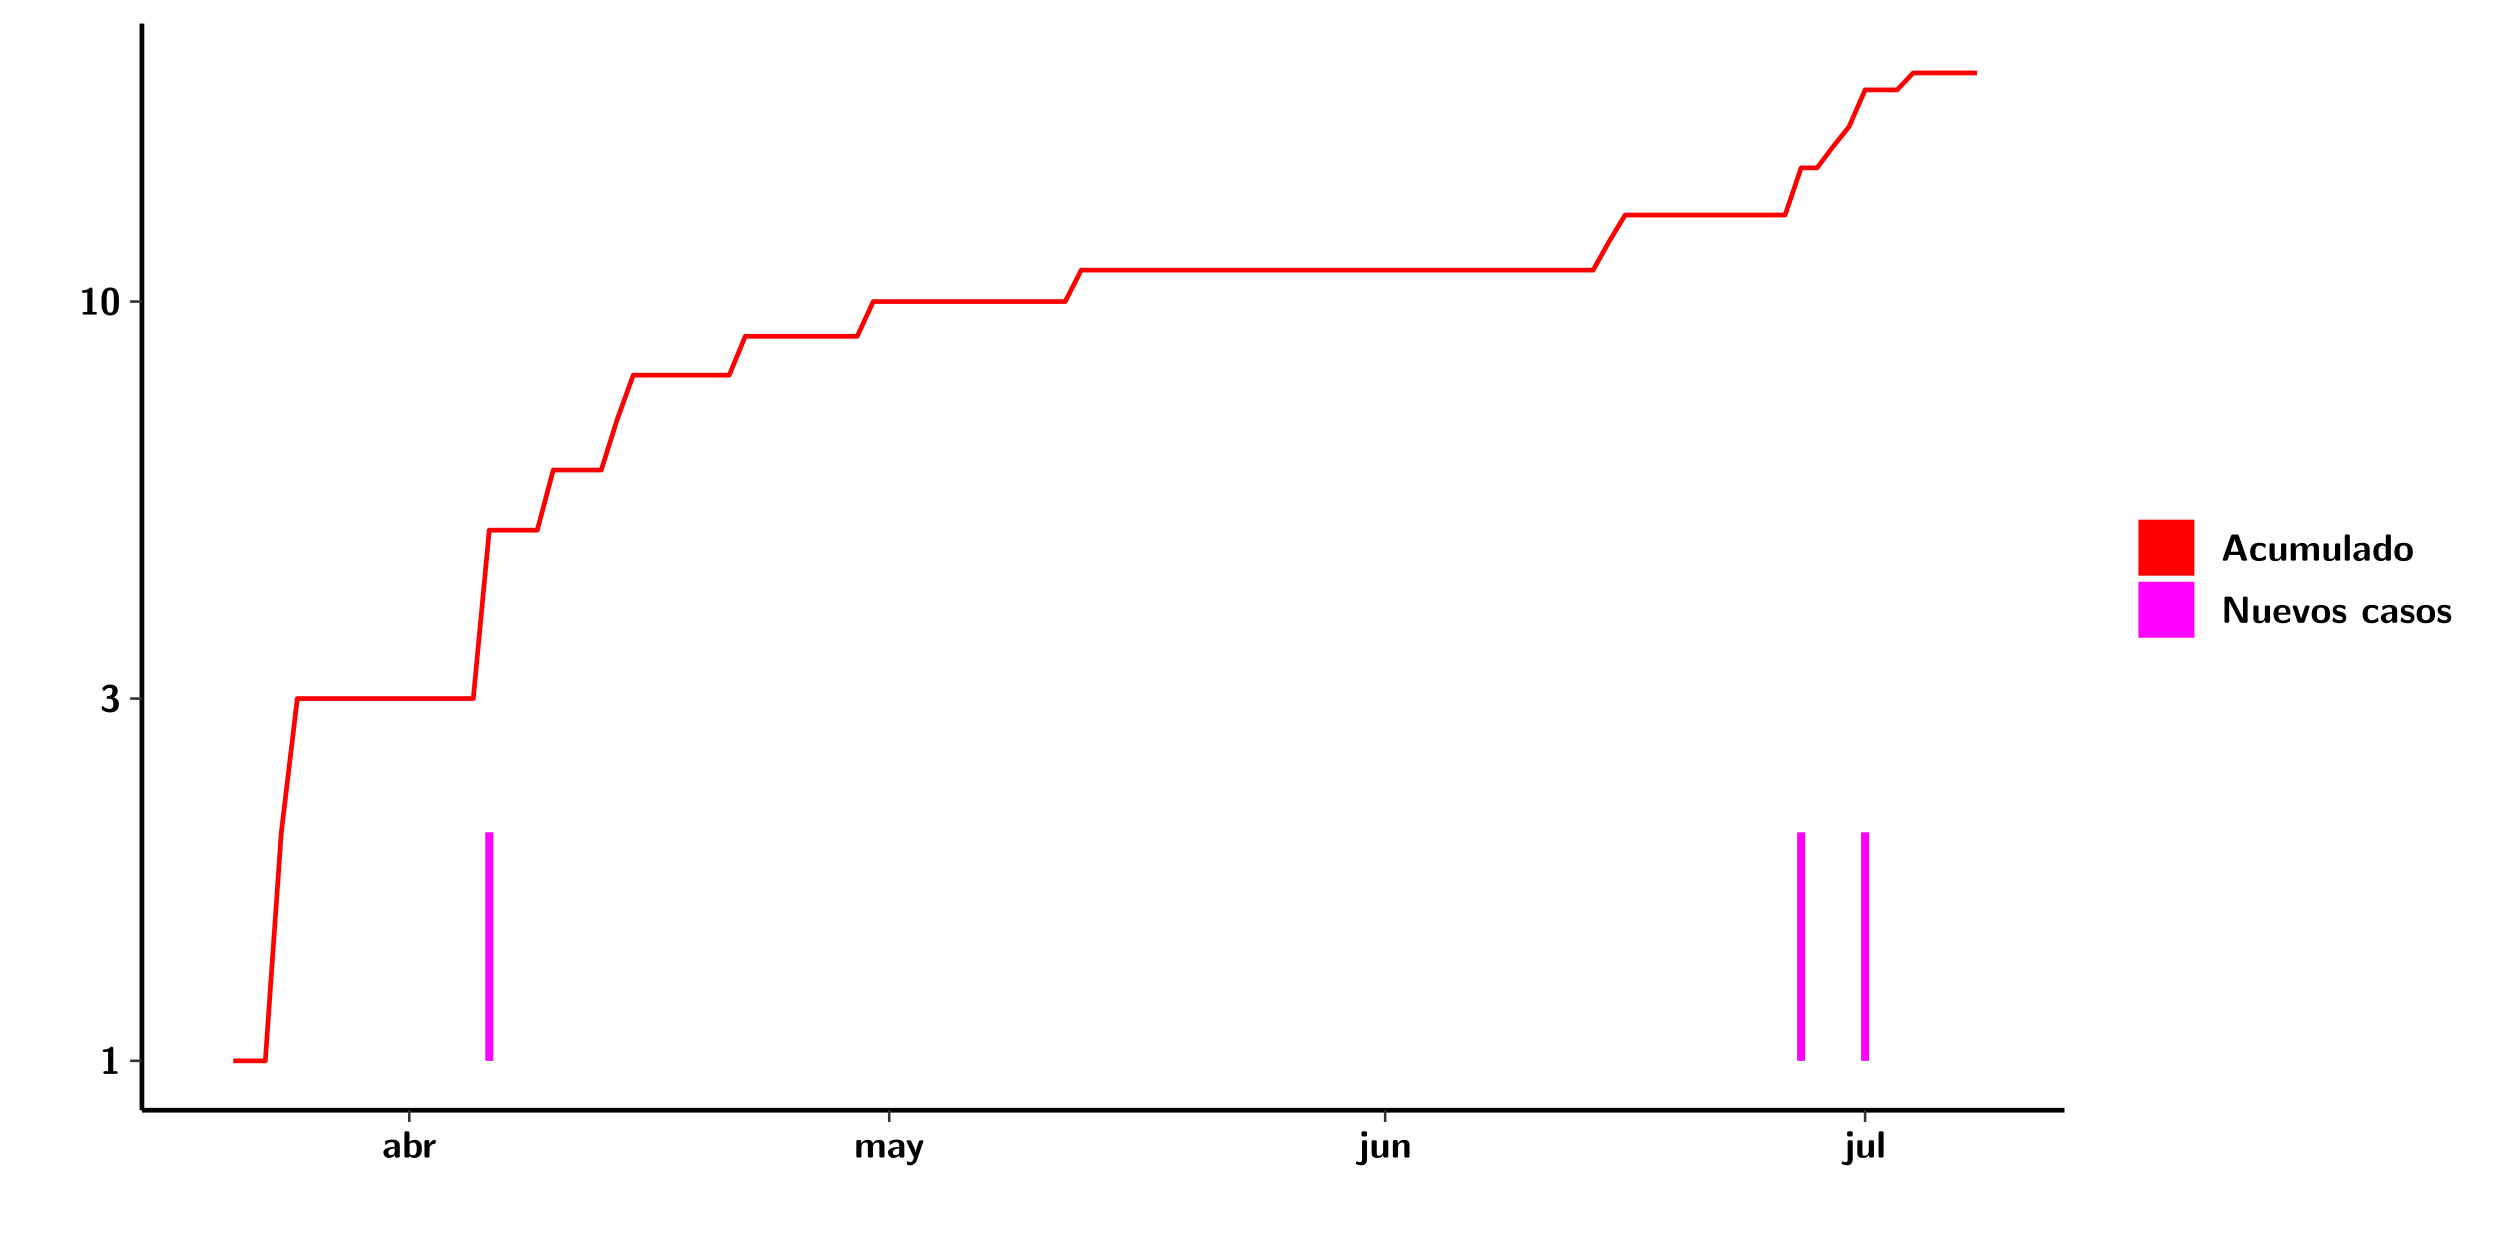
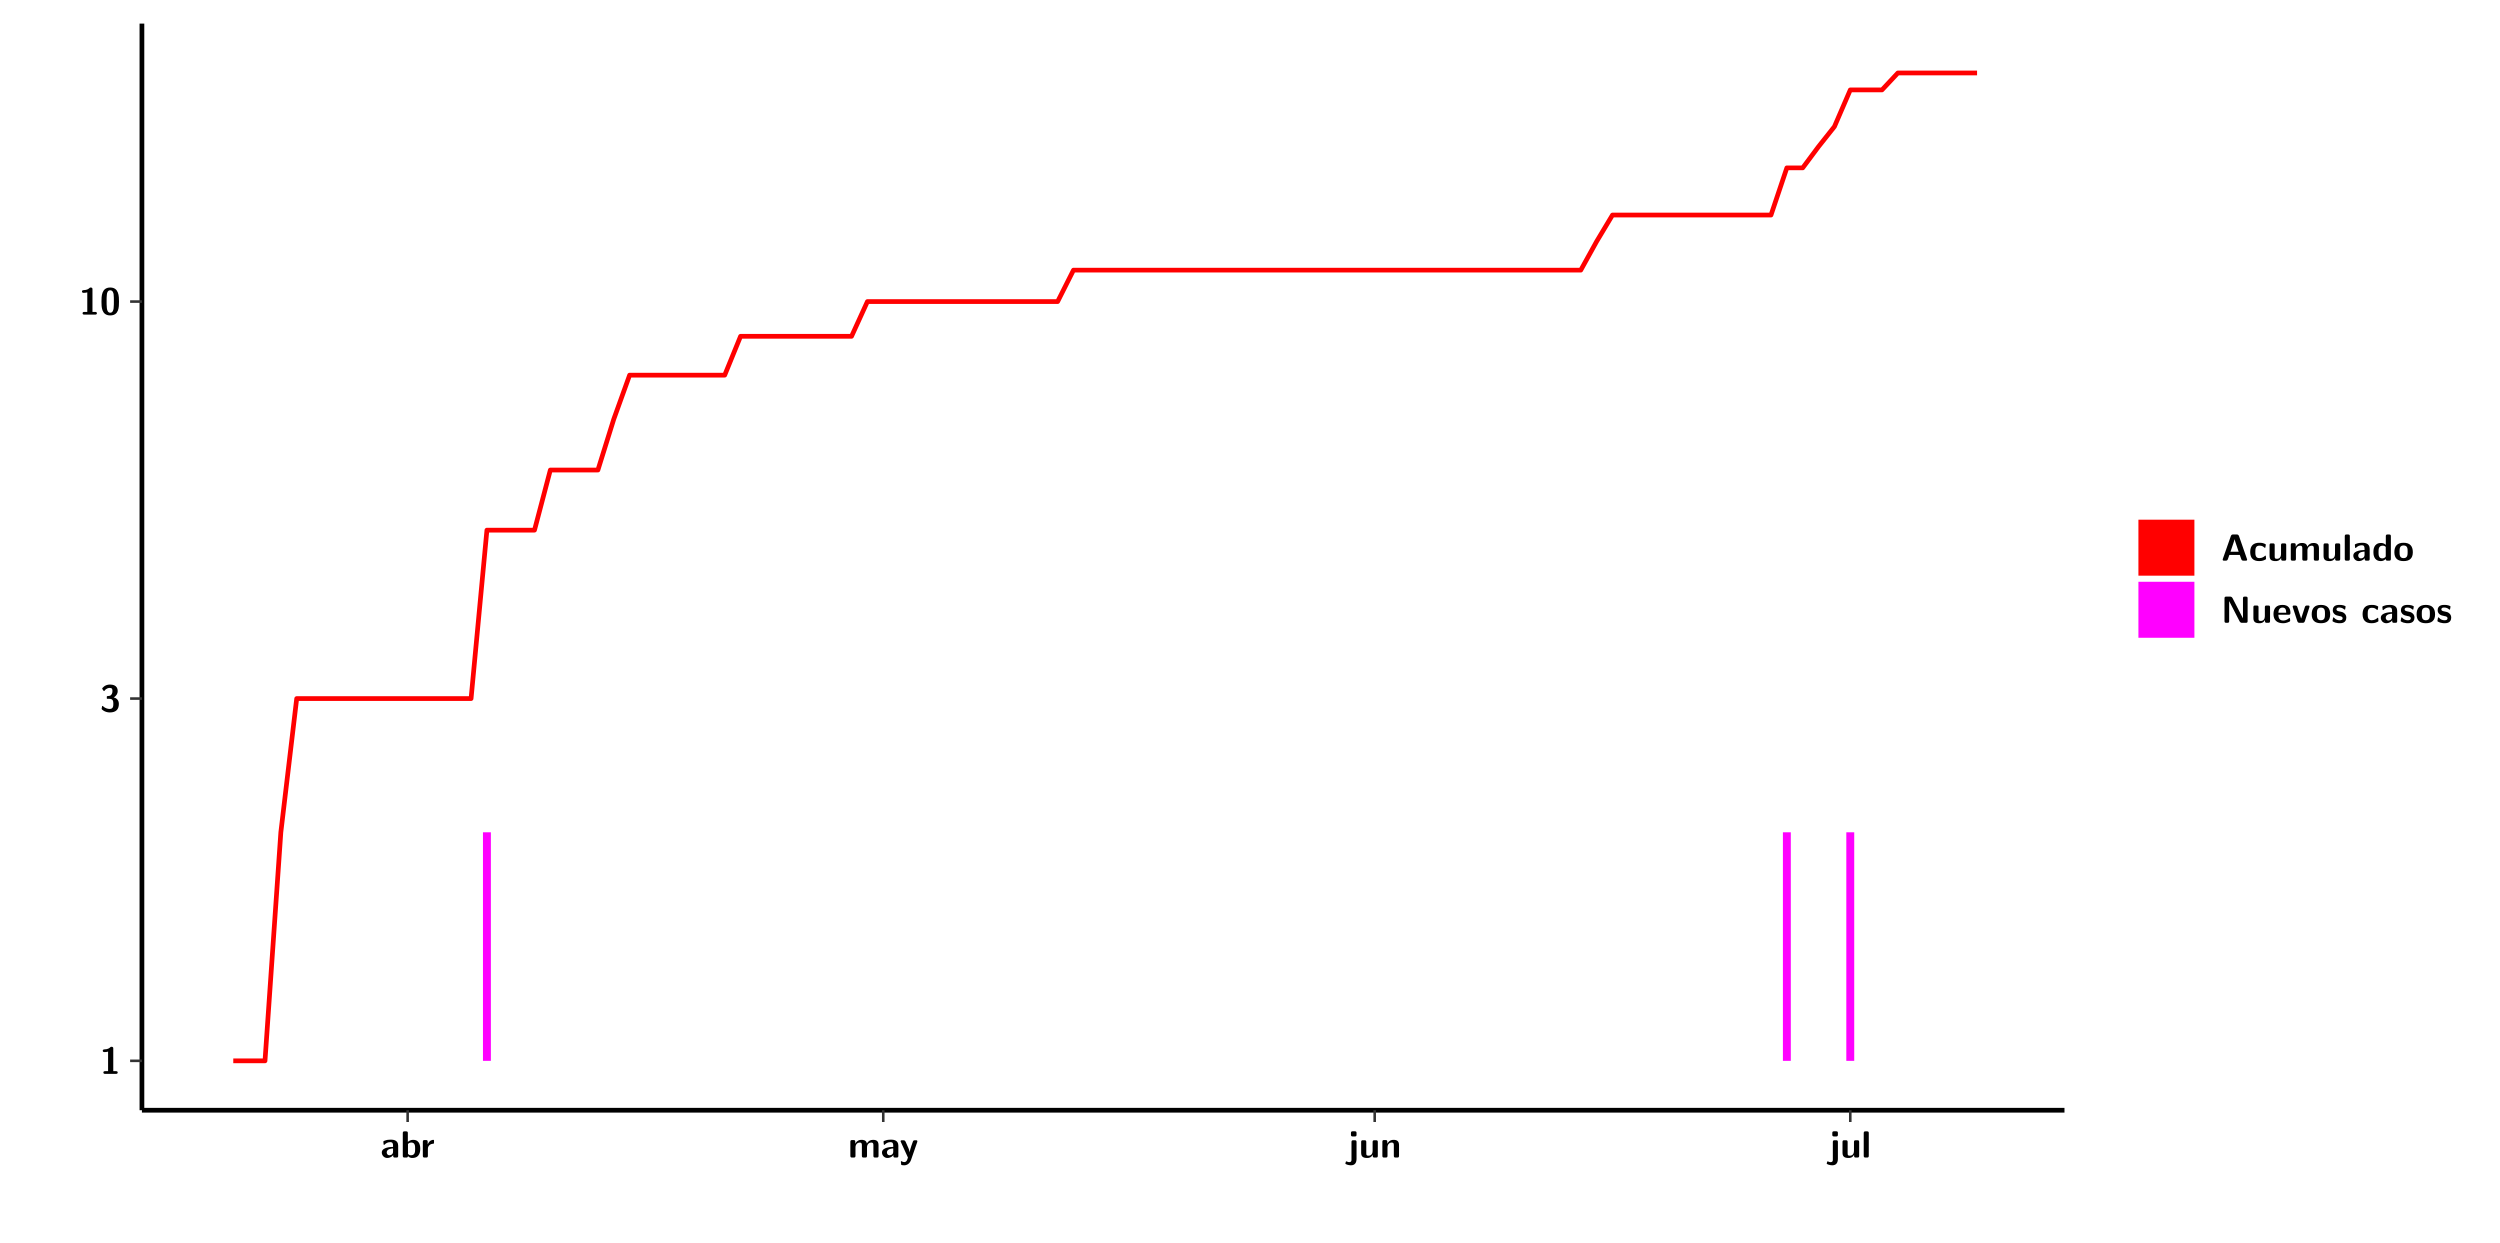
<svg xmlns="http://www.w3.org/2000/svg" xmlns:xlink="http://www.w3.org/1999/xlink" width="579.653pt" height="288pt" viewBox="0 0 579.653 288" version="1.1">
  <defs>
    <g>
      <symbol overflow="visible" id="glyph0-0">
        <path style="stroke:none;" d="" />
      </symbol>
      <symbol overflow="visible" id="glyph0-1">
        <path style="stroke:none;" d="M 3.109 -5.859 C 3.109 -6.016 3.109 -6.281 2.719 -6.281 C 2.547 -6.281 2.516 -6.266 2.406 -6.156 C 2.25 -6.016 1.922 -5.688 1.047 -5.672 C 0.891 -5.672 0.672 -5.609 0.672 -5.359 C 0.672 -5.047 0.969 -5.047 1.094 -5.047 C 1.344 -5.047 1.656 -5.078 1.906 -5.156 L 1.906 -0.625 L 1.234 -0.625 C 1.109 -0.625 0.812 -0.625 0.812 -0.312 C 0.812 0 1.109 0 1.234 0 L 3.719 0 C 3.828 0 4.141 0 4.141 -0.312 C 4.141 -0.625 3.828 -0.625 3.719 -0.625 L 3.109 -0.625 Z M 3.109 -5.859 " />
      </symbol>
      <symbol overflow="visible" id="glyph0-2">
        <path style="stroke:none;" d="M 0.844 -4.859 C 0.906 -4.766 0.953 -4.766 0.969 -4.766 C 1.031 -4.766 1.047 -4.797 1.094 -4.859 C 1.547 -5.5 2.172 -5.5 2.281 -5.5 C 2.844 -5.5 2.922 -5.203 2.922 -4.781 C 2.922 -4.656 2.922 -4.234 2.641 -3.906 C 2.438 -3.656 2.219 -3.641 1.953 -3.625 C 1.859 -3.609 1.688 -3.609 1.672 -3.578 C 1.609 -3.562 1.609 -3.5 1.609 -3.359 L 1.609 -3.203 C 1.609 -2.984 1.609 -2.969 1.844 -2.969 L 2.219 -2.969 C 3.031 -2.969 3.125 -2.469 3.125 -1.797 C 3.125 -1.203 3.062 -0.625 2.266 -0.625 C 1.984 -0.625 1.328 -0.688 0.75 -1.25 C 0.672 -1.328 0.656 -1.328 0.625 -1.328 C 0.531 -1.328 0.516 -1.25 0.516 -1.234 C 0.516 -1.234 0.406 -0.672 0.406 -0.625 C 0.406 -0.516 1.156 0.188 2.312 0.188 C 3.812 0.188 4.406 -0.609 4.406 -1.781 C 4.406 -2.562 3.984 -3.109 3.203 -3.297 C 3.906 -3.688 4.141 -4.266 4.141 -4.766 C 4.141 -6.156 2.891 -6.281 2.328 -6.281 C 1.125 -6.281 0.531 -5.422 0.531 -5.344 C 0.531 -5.297 0.594 -5.219 0.594 -5.219 Z M 0.844 -4.859 " />
      </symbol>
      <symbol overflow="visible" id="glyph0-3">
        <path style="stroke:none;" d="M 4.438 -3 C 4.438 -4.203 4.438 -6.281 2.406 -6.281 C 0.375 -6.281 0.375 -4.219 0.375 -3 C 0.375 -1.812 0.375 0.188 2.406 0.188 C 4.438 0.188 4.438 -1.781 4.438 -3 Z M 2.406 -0.438 C 1.75 -0.438 1.656 -1.25 1.625 -1.484 C 1.562 -1.953 1.562 -2.766 1.562 -3.125 C 1.562 -3.641 1.562 -4.203 1.625 -4.641 C 1.641 -4.875 1.734 -5.641 2.406 -5.641 C 3.047 -5.641 3.156 -4.906 3.188 -4.734 C 3.25 -4.281 3.25 -3.594 3.25 -3.125 C 3.25 -2.625 3.25 -1.953 3.188 -1.469 C 3.156 -1.234 3.062 -0.438 2.406 -0.438 Z M 2.406 -0.438 " />
      </symbol>
      <symbol overflow="visible" id="glyph0-4">
        <path style="stroke:none;" d="M 4.062 -2.766 C 4.062 -4.156 2.734 -4.156 2.297 -4.156 C 1.891 -4.156 1.453 -4.125 0.859 -3.891 C 0.672 -3.797 0.625 -3.781 0.625 -3.688 C 0.625 -3.625 0.688 -3.109 0.688 -3.047 C 0.703 -2.984 0.75 -2.938 0.812 -2.938 C 0.844 -2.938 0.875 -2.969 0.906 -3 C 1.281 -3.391 1.719 -3.578 2.266 -3.578 C 2.734 -3.578 2.875 -3.297 2.875 -2.781 L 2.875 -2.469 C 2.562 -2.469 0.266 -2.453 0.266 -1.172 C 0.266 -0.547 0.766 0.094 1.531 0.094 C 1.828 0.094 2.484 0.016 2.906 -0.594 L 2.906 -0.422 C 2.906 -0.141 2.969 0 3.328 0 L 3.641 0 C 3.984 0 4.062 -0.109 4.062 -0.422 Z M 2.875 -1.344 C 2.875 -0.531 2.047 -0.531 2.016 -0.531 C 1.641 -0.531 1.406 -0.844 1.406 -1.188 C 1.406 -2.047 2.625 -2.109 2.875 -2.109 Z M 2.875 -1.344 " />
      </symbol>
      <symbol overflow="visible" id="glyph0-5">
        <path style="stroke:none;" d="M 1.703 -5.656 C 1.703 -5.938 1.641 -6.078 1.281 -6.078 L 0.953 -6.078 C 0.641 -6.078 0.531 -5.984 0.531 -5.656 L 0.531 -0.422 C 0.531 -0.109 0.625 0 0.953 0 L 1.312 0 C 1.453 0 1.719 0 1.734 -0.344 C 2.125 0.094 2.578 0.094 2.719 0.094 C 4.578 0.094 4.578 -1.594 4.578 -2.031 C 4.578 -2.453 4.578 -4.109 2.938 -4.109 C 2.219 -4.109 1.781 -3.703 1.703 -3.625 Z M 1.734 -3.172 C 1.844 -3.281 2.109 -3.484 2.5 -3.484 C 3.391 -3.484 3.391 -2.672 3.391 -2.016 C 3.391 -1.375 3.391 -0.531 2.406 -0.531 C 2.047 -0.531 1.828 -0.75 1.734 -0.875 Z M 1.734 -3.172 " />
      </symbol>
      <symbol overflow="visible" id="glyph0-6">
        <path style="stroke:none;" d="M 1.703 -2.016 C 1.703 -2.844 2.391 -3.188 2.938 -3.219 C 3.109 -3.234 3.125 -3.234 3.125 -3.469 L 3.125 -3.875 C 3.125 -4.047 3.125 -4.109 2.969 -4.109 C 2.719 -4.109 2.078 -4.031 1.672 -3.078 L 1.656 -3.078 L 1.656 -3.641 C 1.656 -3.922 1.594 -4.062 1.234 -4.062 L 0.953 -4.062 C 0.641 -4.062 0.531 -3.969 0.531 -3.641 L 0.531 -0.422 C 0.531 -0.109 0.625 0 0.953 0 L 1.281 0 C 1.609 0 1.703 -0.109 1.703 -0.422 Z M 1.703 -2.016 " />
      </symbol>
      <symbol overflow="visible" id="glyph0-7">
        <path style="stroke:none;" d="M 7.062 -2.844 C 7.062 -3.75 6.672 -4.109 5.781 -4.109 C 5.156 -4.109 4.688 -3.828 4.359 -3.25 C 4.219 -4.078 3.484 -4.109 3.109 -4.109 C 2.938 -4.109 2.578 -4.109 2.188 -3.828 C 1.906 -3.625 1.734 -3.344 1.672 -3.203 L 1.672 -3.641 C 1.672 -3.922 1.609 -4.062 1.25 -4.062 L 0.953 -4.062 C 0.625 -4.062 0.531 -3.969 0.531 -3.641 L 0.531 -0.422 C 0.531 -0.109 0.625 0 0.953 0 L 1.297 0 C 1.625 0 1.719 -0.109 1.719 -0.422 L 1.719 -2.359 C 1.719 -3.141 2.25 -3.484 2.688 -3.484 C 3.109 -3.484 3.203 -3.297 3.203 -2.828 L 3.203 -0.422 C 3.203 -0.109 3.297 0 3.625 0 L 3.969 0 C 4.297 0 4.391 -0.109 4.391 -0.422 L 4.391 -2.359 C 4.391 -3.141 4.922 -3.484 5.359 -3.484 C 5.781 -3.484 5.875 -3.297 5.875 -2.828 L 5.875 -0.422 C 5.875 -0.109 5.969 0 6.297 0 L 6.641 0 C 6.984 0 7.062 -0.109 7.062 -0.422 Z M 7.062 -2.844 " />
      </symbol>
      <symbol overflow="visible" id="glyph0-8">
        <path style="stroke:none;" d="M 4.109 -3.609 C 4.141 -3.719 4.141 -3.734 4.141 -3.781 C 4.141 -4.016 3.906 -4.016 3.797 -4.016 L 3.609 -4.016 C 3.469 -4.016 3.266 -4.016 3.141 -3.812 C 3.109 -3.766 2.406 -1.828 2.359 -1.25 L 2.344 -1.25 C 2.312 -1.672 1.953 -2.484 1.562 -3.328 C 1.328 -3.891 1.266 -4.016 0.828 -4.016 L 0.594 -4.016 C 0.469 -4.016 0.25 -4.016 0.25 -3.781 C 0.25 -3.75 0.281 -3.688 0.297 -3.641 L 1.953 0 C 1.891 0.188 1.859 0.281 1.828 0.375 C 1.734 0.656 1.578 1.047 1.109 1.047 C 0.812 1.047 0.609 0.922 0.516 0.875 C 0.469 0.844 0.453 0.828 0.422 0.828 C 0.391 0.828 0.312 0.859 0.312 0.969 C 0.312 1.031 0.375 1.641 0.391 1.672 C 0.469 1.781 0.953 1.797 1.094 1.797 C 2.172 1.797 2.609 0.766 2.672 0.547 Z M 4.109 -3.609 " />
      </symbol>
      <symbol overflow="visible" id="glyph0-9">
        <path style="stroke:none;" d="M 1.969 -5.672 C 1.969 -5.953 1.906 -6.094 1.547 -6.094 L 1.094 -6.094 C 0.766 -6.094 0.672 -5.984 0.672 -5.672 L 0.672 -5.312 C 0.672 -5.031 0.734 -4.891 1.094 -4.891 L 1.547 -4.891 C 1.875 -4.891 1.969 -5 1.969 -5.312 Z M 0.797 0.484 C 0.797 0.703 0.797 1.062 0.25 1.062 C 0.156 1.062 -0.094 1.031 -0.266 0.922 C -0.359 0.875 -0.375 0.875 -0.406 0.875 C -0.484 0.875 -0.5 0.922 -0.547 1.094 C -0.609 1.281 -0.625 1.359 -0.625 1.391 C -0.625 1.547 0.109 1.797 0.656 1.797 C 1.625 1.797 1.969 1.141 1.969 0.281 L 1.969 -3.594 C 1.969 -3.875 1.906 -4.016 1.547 -4.016 L 1.219 -4.016 C 0.891 -4.016 0.797 -3.906 0.797 -3.594 Z M 0.797 0.484 " />
      </symbol>
      <symbol overflow="visible" id="glyph0-10">
        <path style="stroke:none;" d="M 4.391 -3.594 C 4.391 -3.875 4.328 -4.016 3.969 -4.016 L 3.609 -4.016 C 3.281 -4.016 3.188 -3.906 3.188 -3.594 L 3.188 -1.516 C 3.188 -0.938 2.891 -0.438 2.266 -0.438 C 1.766 -0.438 1.719 -0.562 1.719 -1.031 L 1.719 -3.594 C 1.719 -3.875 1.656 -4.016 1.297 -4.016 L 0.953 -4.016 C 0.625 -4.016 0.531 -3.922 0.531 -3.594 L 0.531 -1.109 C 0.531 -0.172 1.031 0.094 1.953 0.094 C 2.188 0.094 2.812 0.094 3.219 -0.656 L 3.219 -0.422 C 3.219 -0.141 3.281 0 3.641 0 L 3.969 0 C 4.297 0 4.391 -0.109 4.391 -0.422 Z M 4.391 -3.594 " />
      </symbol>
      <symbol overflow="visible" id="glyph0-11">
        <path style="stroke:none;" d="M 4.391 -2.844 C 4.391 -3.75 4 -4.109 3.109 -4.109 C 2.188 -4.109 1.781 -3.438 1.672 -3.203 L 1.672 -3.641 C 1.672 -3.922 1.609 -4.062 1.25 -4.062 L 0.953 -4.062 C 0.625 -4.062 0.531 -3.969 0.531 -3.641 L 0.531 -0.422 C 0.531 -0.109 0.625 0 0.953 0 L 1.297 0 C 1.625 0 1.719 -0.109 1.719 -0.422 L 1.719 -2.359 C 1.719 -3.125 2.219 -3.484 2.688 -3.484 C 3.109 -3.484 3.188 -3.281 3.188 -2.828 L 3.188 -0.422 C 3.188 -0.141 3.25 0 3.609 0 L 3.969 0 C 4.297 0 4.391 -0.109 4.391 -0.422 Z M 4.391 -2.844 " />
      </symbol>
      <symbol overflow="visible" id="glyph0-12">
        <path style="stroke:none;" d="M 1.703 -5.656 C 1.703 -5.938 1.641 -6.078 1.281 -6.078 L 0.953 -6.078 C 0.641 -6.078 0.531 -5.984 0.531 -5.656 L 0.531 -0.422 C 0.531 -0.109 0.625 0 0.953 0 L 1.281 0 C 1.609 0 1.703 -0.109 1.703 -0.422 Z M 1.703 -5.656 " />
      </symbol>
      <symbol overflow="visible" id="glyph0-13">
        <path style="stroke:none;" d="M 4.156 -5.703 C 4.031 -6.078 3.766 -6.078 3.594 -6.078 L 2.828 -6.078 C 2.641 -6.078 2.391 -6.078 2.266 -5.703 L 0.406 -0.406 C 0.375 -0.297 0.375 -0.281 0.375 -0.234 C 0.375 0 0.594 0 0.703 0 L 1.031 0 C 1.188 0 1.453 0 1.578 -0.344 L 1.922 -1.328 L 4.344 -1.328 L 4.641 -0.484 C 4.75 -0.172 4.812 0 5.234 0 L 5.703 0 C 5.828 0 6.047 0 6.047 -0.234 C 6.047 -0.281 6.047 -0.297 6 -0.406 Z M 2.812 -3.938 C 2.938 -4.328 3.062 -4.656 3.125 -4.969 L 3.141 -4.969 C 3.188 -4.766 3.188 -4.75 3.25 -4.547 L 4.078 -2.078 L 2.188 -2.078 Z M 2.812 -3.938 " />
      </symbol>
      <symbol overflow="visible" id="glyph0-14">
        <path style="stroke:none;" d="M 4 -0.438 C 4 -0.531 3.969 -0.938 3.953 -1.047 C 3.953 -1.078 3.938 -1.172 3.844 -1.172 C 3.812 -1.172 3.797 -1.172 3.703 -1.078 C 3.562 -0.953 3.141 -0.594 2.422 -0.594 C 1.516 -0.594 1.516 -1.469 1.516 -2.031 C 1.516 -2.75 1.562 -3.484 2.453 -3.484 C 3.031 -3.484 3.266 -3.344 3.578 -3.078 C 3.688 -2.984 3.703 -2.984 3.734 -2.984 C 3.828 -2.984 3.844 -3.062 3.844 -3.094 C 3.859 -3.172 3.953 -3.656 3.953 -3.703 C 3.953 -3.781 3.891 -3.812 3.75 -3.891 C 3.328 -4.078 3.062 -4.156 2.453 -4.156 C 1.141 -4.156 0.328 -3.547 0.328 -2.016 C 0.328 -0.562 1.078 0.094 2.406 0.094 C 2.641 0.094 3.172 0.094 3.75 -0.203 C 4 -0.344 4 -0.344 4 -0.438 Z M 4 -0.438 " />
      </symbol>
      <symbol overflow="visible" id="glyph0-15">
        <path style="stroke:none;" d="M 4.375 -5.656 C 4.375 -5.938 4.312 -6.078 3.953 -6.078 L 3.625 -6.078 C 3.297 -6.078 3.203 -5.969 3.203 -5.656 L 3.203 -3.672 C 2.812 -4.047 2.375 -4.109 2.109 -4.109 C 0.328 -4.109 0.328 -2.422 0.328 -2 C 0.328 -1.594 0.328 0.094 2.062 0.094 C 2.422 0.094 2.812 -0.016 3.188 -0.406 C 3.188 -0.094 3.297 0 3.609 0 L 3.953 0 C 4.281 0 4.375 -0.109 4.375 -0.422 Z M 3.188 -1.094 C 3.188 -0.953 3.188 -0.875 2.922 -0.688 C 2.703 -0.547 2.5 -0.531 2.406 -0.531 C 1.516 -0.531 1.516 -1.344 1.516 -2 C 1.516 -2.656 1.516 -3.484 2.5 -3.484 C 2.75 -3.484 2.984 -3.391 3.188 -3.203 Z M 3.188 -1.094 " />
      </symbol>
      <symbol overflow="visible" id="glyph0-16">
        <path style="stroke:none;" d="M 4.547 -1.969 C 4.547 -3.406 3.844 -4.156 2.406 -4.156 C 0.953 -4.156 0.266 -3.391 0.266 -1.969 C 0.266 -0.547 1.031 0.094 2.406 0.094 C 3.781 0.094 4.547 -0.531 4.547 -1.969 Z M 2.406 -0.594 C 1.469 -0.594 1.469 -1.375 1.469 -2.078 C 1.469 -2.75 1.469 -3.531 2.406 -3.531 C 3.344 -3.531 3.344 -2.766 3.344 -2.078 C 3.344 -1.391 3.344 -0.594 2.406 -0.594 Z M 2.406 -0.594 " />
      </symbol>
      <symbol overflow="visible" id="glyph0-17">
        <path style="stroke:none;" d="M 2.656 -5.734 C 2.469 -6.078 2.203 -6.078 2.031 -6.078 L 1.219 -6.078 C 0.906 -6.078 0.797 -5.984 0.797 -5.656 L 0.797 -0.422 C 0.797 -0.109 0.891 0 1.219 0 L 1.453 0 C 1.781 0 1.875 -0.109 1.875 -0.422 L 1.875 -5.016 L 1.891 -5.016 L 4.297 -0.344 C 4.484 0 4.75 0 4.922 0 L 5.734 0 C 6.062 0 6.156 -0.109 6.156 -0.422 L 6.156 -5.656 C 6.156 -5.938 6.094 -6.078 5.734 -6.078 L 5.5 -6.078 C 5.156 -6.078 5.078 -5.969 5.078 -5.656 L 5.078 -1.062 L 5.062 -1.062 Z M 2.656 -5.734 " />
      </symbol>
      <symbol overflow="visible" id="glyph0-18">
        <path style="stroke:none;" d="M 3.781 -1.875 C 3.984 -1.875 4.203 -1.891 4.203 -2.281 C 4.203 -3.406 3.672 -4.156 2.359 -4.156 C 0.969 -4.156 0.266 -3.375 0.266 -2.047 C 0.266 -0.609 1.109 0.094 2.484 0.094 C 2.812 0.094 3.312 0.047 3.891 -0.234 C 4.078 -0.328 4.141 -0.359 4.141 -0.469 C 4.141 -0.531 4.125 -0.781 4.109 -0.844 C 4.078 -1.125 4.062 -1.125 3.984 -1.125 C 3.953 -1.125 3.938 -1.125 3.844 -1.047 C 3.328 -0.594 2.797 -0.531 2.516 -0.531 C 1.531 -0.531 1.422 -1.312 1.391 -1.875 Z M 1.406 -2.344 C 1.422 -2.875 1.609 -3.531 2.359 -3.531 C 3.062 -3.531 3.203 -3.031 3.219 -2.344 Z M 1.406 -2.344 " />
      </symbol>
      <symbol overflow="visible" id="glyph0-19">
        <path style="stroke:none;" d="M 4.109 -3.609 C 4.141 -3.719 4.141 -3.75 4.141 -3.766 C 4.141 -4.016 3.922 -4.016 3.797 -4.016 L 3.609 -4.016 C 3.25 -4.016 3.141 -3.891 3.062 -3.641 L 2.203 -0.984 L 1.328 -3.641 C 1.266 -3.828 1.203 -4.016 0.781 -4.016 L 0.578 -4.016 C 0.453 -4.016 0.234 -4.016 0.234 -3.766 C 0.234 -3.75 0.234 -3.719 0.266 -3.609 L 1.312 -0.375 C 1.438 0 1.703 0 1.859 0 L 2.5 0 C 2.672 0 2.938 0 3.062 -0.375 Z M 4.109 -3.609 " />
      </symbol>
      <symbol overflow="visible" id="glyph0-20">
        <path style="stroke:none;" d="M 3.469 -1.234 C 3.469 -1.734 3.203 -2.031 3.047 -2.172 C 2.703 -2.484 2.391 -2.547 2.031 -2.609 C 1.547 -2.703 1.188 -2.766 1.188 -3.109 C 1.188 -3.469 1.484 -3.547 1.828 -3.547 C 2.406 -3.547 2.719 -3.328 2.953 -3.125 C 3.047 -3.047 3.062 -3.047 3.094 -3.047 C 3.188 -3.047 3.203 -3.125 3.203 -3.156 C 3.219 -3.219 3.312 -3.719 3.312 -3.766 C 3.312 -3.906 2.844 -4.031 2.75 -4.062 C 2.406 -4.156 2.125 -4.156 1.891 -4.156 C 1.5 -4.156 0.328 -4.156 0.328 -2.906 C 0.328 -2.484 0.516 -2.219 0.75 -2 C 1.062 -1.734 1.406 -1.672 1.906 -1.562 C 2.156 -1.531 2.609 -1.453 2.609 -1.062 C 2.609 -0.656 2.266 -0.594 1.922 -0.594 C 1.531 -0.594 1.047 -0.703 0.625 -1.188 C 0.594 -1.234 0.562 -1.266 0.516 -1.266 C 0.422 -1.266 0.406 -1.188 0.391 -1.125 C 0.375 -1.016 0.266 -0.516 0.266 -0.422 C 0.266 -0.266 0.922 -0.062 0.922 -0.047 C 1.406 0.094 1.766 0.094 1.922 0.094 C 2.359 0.094 3.469 0.062 3.469 -1.234 Z M 3.469 -1.234 " />
      </symbol>
    </g>
    <clipPath id="clip1">
      <path d="M 0 0 L 576.008 0 L 576.008 288 L 0 288 Z M 0 0 " />
    </clipPath>
    <clipPath id="clip2">
      <path d="M 32.906 5.477 L 478.672 5.477 L 478.672 257.414 L 32.906 257.414 Z M 32.906 5.477 " />
    </clipPath>
  </defs>
  <g id="surface1">
    <g clip-path="url(#clip1)" clip-rule="nonzero">
      <path style="fill-rule:nonzero;fill:rgb(100%,100%,100%);fill-opacity:1;stroke-width:0.598;stroke-linecap:round;stroke-linejoin:round;stroke:rgb(100%,100%,100%);stroke-opacity:1;stroke-miterlimit:10;" d="M 0 0 L 0 288.004 L 576.008 288.004 L 576.008 0 Z M 0 0 " transform="matrix(1,0,0,-1,0,288)" />
    </g>
    <g clip-path="url(#clip2)" clip-rule="nonzero">
      <path style=" stroke:none;fill-rule:nonzero;fill:rgb(100%,100%,100%);fill-opacity:1;" d="M 32.906 257.414 L 32.906 5.477 L 478.672 5.477 L 478.672 257.414 Z M 32.906 257.414 " />
    </g>
-     <path style=" stroke:none;fill-rule:nonzero;fill:rgb(100%,0%,100%);fill-opacity:1;" d="M 112.52 245.969 L 112.52 192.977 L 114.371 192.977 L 114.371 245.969 Z M 112.52 245.969 " />
-     <path style=" stroke:none;fill-rule:nonzero;fill:rgb(100%,0%,100%);fill-opacity:1;" d="M 416.684 245.969 L 416.684 192.977 L 418.535 192.977 L 418.535 245.969 Z M 416.684 245.969 " />
-     <path style=" stroke:none;fill-rule:nonzero;fill:rgb(100%,0%,100%);fill-opacity:1;" d="M 431.516 245.969 L 431.516 192.977 L 433.371 192.977 L 433.371 245.969 Z M 431.516 245.969 " />
-     <path style="fill:none;stroke-width:1.096;stroke-linecap:butt;stroke-linejoin:round;stroke:rgb(100%,0%,0%);stroke-opacity:1;stroke-miterlimit:10;" d="M 54.098 42.031 L 61.52 42.031 L 65.227 95.023 L 68.934 126.027 L 109.738 126.027 L 113.445 165.082 L 124.574 165.082 L 128.281 179.02 L 139.41 179.02 L 143.125 190.809 L 146.832 201.02 L 169.09 201.02 L 172.793 210.023 L 198.758 210.023 L 202.473 218.074 L 246.977 218.074 L 250.691 225.367 L 369.391 225.367 L 373.098 232.012 L 376.801 238.141 L 413.895 238.141 L 417.609 249.078 L 421.316 249.078 L 425.023 254.012 L 428.738 258.645 L 432.445 267.152 L 439.867 267.152 L 443.574 271.078 L 458.406 271.078 " transform="matrix(1,0,0,-1,0,288)" />
+     <path style=" stroke:none;fill-rule:nonzero;fill:rgb(100%,0%,100%);fill-opacity:1;" d="M 111.98 245.969 L 111.98 192.977 L 113.816 192.977 L 113.816 245.969 Z M 111.98 245.969 " />
+     <path style=" stroke:none;fill-rule:nonzero;fill:rgb(100%,0%,100%);fill-opacity:1;" d="M 413.387 245.969 L 413.387 192.977 L 415.219 192.977 L 415.219 245.969 Z M 413.387 245.969 " />
+     <path style=" stroke:none;fill-rule:nonzero;fill:rgb(100%,0%,100%);fill-opacity:1;" d="M 428.09 245.969 L 428.09 192.977 L 429.922 192.977 L 429.922 245.969 Z M 428.09 245.969 " />
+     <path style="fill:none;stroke-width:1.096;stroke-linecap:butt;stroke-linejoin:round;stroke:rgb(100%,0%,0%);stroke-opacity:1;stroke-miterlimit:10;" d="M 54.086 42.031 L 61.441 42.031 L 65.117 95.023 L 68.793 126.027 L 109.223 126.027 L 112.898 165.082 L 123.926 165.082 L 127.602 179.02 L 138.633 179.02 L 142.309 190.809 L 145.984 201.02 L 168.031 201.02 L 171.707 210.023 L 197.441 210.023 L 201.117 218.074 L 245.223 218.074 L 248.898 225.367 L 366.52 225.367 L 370.195 232.012 L 373.871 238.141 L 410.625 238.141 L 414.301 249.078 L 417.977 249.078 L 421.652 254.012 L 425.332 258.645 L 429.008 267.152 L 436.359 267.152 L 440.035 271.078 L 458.406 271.078 " transform="matrix(1,0,0,-1,0,288)" />
    <path style="fill:none;stroke-width:1.096;stroke-linecap:butt;stroke-linejoin:round;stroke:rgb(0%,0%,0%);stroke-opacity:1;stroke-miterlimit:10;" d="M 32.906 30.586 L 32.906 282.523 " transform="matrix(1,0,0,-1,0,288)" />
    <g style="fill:rgb(0%,0%,0%);fill-opacity:1;">
      <use xlink:href="#glyph0-1" x="23.153" y="248.986" />
    </g>
    <g style="fill:rgb(0%,0%,0%);fill-opacity:1;">
      <use xlink:href="#glyph0-2" x="23.153" y="165.001" />
    </g>
    <g style="fill:rgb(0%,0%,0%);fill-opacity:1;">
      <use xlink:href="#glyph0-1" x="18.331" y="72.946" />
      <use xlink:href="#glyph0-3" x="23.153" y="72.946" />
    </g>
    <path style="fill:none;stroke-width:0.598;stroke-linecap:butt;stroke-linejoin:round;stroke:rgb(20%,20%,20%);stroke-opacity:1;stroke-miterlimit:10;" d="M 30.168 42.031 L 32.906 42.031 " transform="matrix(1,0,0,-1,0,288)" />
    <path style="fill:none;stroke-width:0.598;stroke-linecap:butt;stroke-linejoin:round;stroke:rgb(20%,20%,20%);stroke-opacity:1;stroke-miterlimit:10;" d="M 30.168 126.027 L 32.906 126.027 " transform="matrix(1,0,0,-1,0,288)" />
    <path style="fill:none;stroke-width:0.598;stroke-linecap:butt;stroke-linejoin:round;stroke:rgb(20%,20%,20%);stroke-opacity:1;stroke-miterlimit:10;" d="M 30.168 218.074 L 32.906 218.074 " transform="matrix(1,0,0,-1,0,288)" />
    <path style="fill:none;stroke-width:1.096;stroke-linecap:butt;stroke-linejoin:round;stroke:rgb(0%,0%,0%);stroke-opacity:1;stroke-miterlimit:10;" d="M 32.906 30.586 L 478.672 30.586 " transform="matrix(1,0,0,-1,0,288)" />
-     <path style="fill:none;stroke-width:0.598;stroke-linecap:butt;stroke-linejoin:round;stroke:rgb(20%,20%,20%);stroke-opacity:1;stroke-miterlimit:10;" d="M 94.895 27.848 L 94.895 30.586 " transform="matrix(1,0,0,-1,0,288)" />
-     <path style="fill:none;stroke-width:0.598;stroke-linecap:butt;stroke-linejoin:round;stroke:rgb(20%,20%,20%);stroke-opacity:1;stroke-miterlimit:10;" d="M 206.18 27.848 L 206.18 30.586 " transform="matrix(1,0,0,-1,0,288)" />
-     <path style="fill:none;stroke-width:0.598;stroke-linecap:butt;stroke-linejoin:round;stroke:rgb(20%,20%,20%);stroke-opacity:1;stroke-miterlimit:10;" d="M 321.168 27.848 L 321.168 30.586 " transform="matrix(1,0,0,-1,0,288)" />
-     <path style="fill:none;stroke-width:0.598;stroke-linecap:butt;stroke-linejoin:round;stroke:rgb(20%,20%,20%);stroke-opacity:1;stroke-miterlimit:10;" d="M 432.445 27.848 L 432.445 30.586 " transform="matrix(1,0,0,-1,0,288)" />
+     <path style="fill:none;stroke-width:0.598;stroke-linecap:butt;stroke-linejoin:round;stroke:rgb(20%,20%,20%);stroke-opacity:1;stroke-miterlimit:10;" d="M 94.516 27.848 L 94.516 30.586 " transform="matrix(1,0,0,-1,0,288)" />
+     <path style="fill:none;stroke-width:0.598;stroke-linecap:butt;stroke-linejoin:round;stroke:rgb(20%,20%,20%);stroke-opacity:1;stroke-miterlimit:10;" d="M 204.793 27.848 L 204.793 30.586 " transform="matrix(1,0,0,-1,0,288)" />
+     <path style="fill:none;stroke-width:0.598;stroke-linecap:butt;stroke-linejoin:round;stroke:rgb(20%,20%,20%);stroke-opacity:1;stroke-miterlimit:10;" d="M 318.738 27.848 L 318.738 30.586 " transform="matrix(1,0,0,-1,0,288)" />
+     <path style="fill:none;stroke-width:0.598;stroke-linecap:butt;stroke-linejoin:round;stroke:rgb(20%,20%,20%);stroke-opacity:1;stroke-miterlimit:10;" d="M 429.008 27.848 L 429.008 30.586 " transform="matrix(1,0,0,-1,0,288)" />
    <g style="fill:rgb(0%,0%,0%);fill-opacity:1;">
-       <use xlink:href="#glyph0-4" x="88.635" y="268.394" />
-       <use xlink:href="#glyph0-5" x="93.238" y="268.394" />
+       <use xlink:href="#glyph0-4" x="88.257" y="268.394" />
+       <use xlink:href="#glyph0-5" x="92.86" y="268.394" />
    </g>
    <g style="fill:rgb(0%,0%,0%);fill-opacity:1;">
-       <use xlink:href="#glyph0-6" x="97.885" y="268.394" />
+       <use xlink:href="#glyph0-6" x="97.507" y="268.394" />
    </g>
    <g style="fill:rgb(0%,0%,0%);fill-opacity:1;">
-       <use xlink:href="#glyph0-7" x="198.018" y="268.394" />
-       <use xlink:href="#glyph0-4" x="205.616" y="268.394" />
+       <use xlink:href="#glyph0-7" x="196.634" y="268.394" />
+       <use xlink:href="#glyph0-4" x="204.232" y="268.394" />
    </g>
    <g style="fill:rgb(0%,0%,0%);fill-opacity:1;">
-       <use xlink:href="#glyph0-8" x="209.947" y="268.394" />
+       <use xlink:href="#glyph0-8" x="208.563" y="268.394" />
    </g>
    <g style="fill:rgb(0%,0%,0%);fill-opacity:1;">
-       <use xlink:href="#glyph0-9" x="314.992" y="268.394" />
-       <use xlink:href="#glyph0-10" x="317.5" y="268.394" />
-       <use xlink:href="#glyph0-11" x="322.419" y="268.394" />
+       <use xlink:href="#glyph0-9" x="312.561" y="268.394" />
+       <use xlink:href="#glyph0-10" x="315.069" y="268.394" />
+       <use xlink:href="#glyph0-11" x="319.988" y="268.394" />
    </g>
    <g style="fill:rgb(0%,0%,0%);fill-opacity:1;">
-       <use xlink:href="#glyph0-9" x="427.604" y="268.394" />
-       <use xlink:href="#glyph0-10" x="430.112" y="268.394" />
-       <use xlink:href="#glyph0-12" x="435.031" y="268.394" />
+       <use xlink:href="#glyph0-9" x="424.167" y="268.394" />
+       <use xlink:href="#glyph0-10" x="426.675" y="268.394" />
+       <use xlink:href="#glyph0-12" x="431.594" y="268.394" />
    </g>
    <path style=" stroke:none;fill-rule:nonzero;fill:rgb(100%,100%,100%);fill-opacity:1;" d="M 489.629 154.062 L 489.629 108.828 L 570.527 108.828 L 570.527 154.062 Z M 489.629 154.062 " />
    <path style=" stroke:none;fill-rule:nonzero;fill:rgb(100%,0%,0%);fill-opacity:1;" d="M 495.816 133.477 L 495.816 120.496 L 508.797 120.496 L 508.797 133.477 Z M 495.816 133.477 " />
    <path style=" stroke:none;fill-rule:nonzero;fill:rgb(100%,0%,100%);fill-opacity:1;" d="M 495.816 147.875 L 495.816 134.891 L 508.797 134.891 L 508.797 147.875 Z M 495.816 147.875 " />
    <g style="fill:rgb(0%,0%,0%);fill-opacity:1;">
      <use xlink:href="#glyph0-13" x="514.979" y="130.002" />
      <use xlink:href="#glyph0-14" x="521.408" y="130.002" />
      <use xlink:href="#glyph0-10" x="525.694" y="130.002" />
      <use xlink:href="#glyph0-7" x="530.613" y="130.002" />
      <use xlink:href="#glyph0-10" x="538.212" y="130.002" />
      <use xlink:href="#glyph0-12" x="543.131" y="130.002" />
      <use xlink:href="#glyph0-4" x="545.372" y="130.002" />
      <use xlink:href="#glyph0-15" x="549.975" y="130.002" />
      <use xlink:href="#glyph0-16" x="554.894" y="130.002" />
    </g>
    <g style="fill:rgb(0%,0%,0%);fill-opacity:1;">
      <use xlink:href="#glyph0-17" x="514.979" y="144.408" />
      <use xlink:href="#glyph0-10" x="521.944" y="144.408" />
      <use xlink:href="#glyph0-18" x="526.864" y="144.408" />
      <use xlink:href="#glyph0-19" x="531.345" y="144.408" />
      <use xlink:href="#glyph0-16" x="535.728" y="144.408" />
      <use xlink:href="#glyph0-20" x="540.55" y="144.408" />
    </g>
    <g style="fill:rgb(0%,0%,0%);fill-opacity:1;">
      <use xlink:href="#glyph0-14" x="547.465" y="144.408" />
      <use xlink:href="#glyph0-4" x="551.751" y="144.408" />
      <use xlink:href="#glyph0-20" x="556.354" y="144.408" />
      <use xlink:href="#glyph0-16" x="560.051" y="144.408" />
      <use xlink:href="#glyph0-20" x="564.872" y="144.408" />
    </g>
  </g>
</svg>
